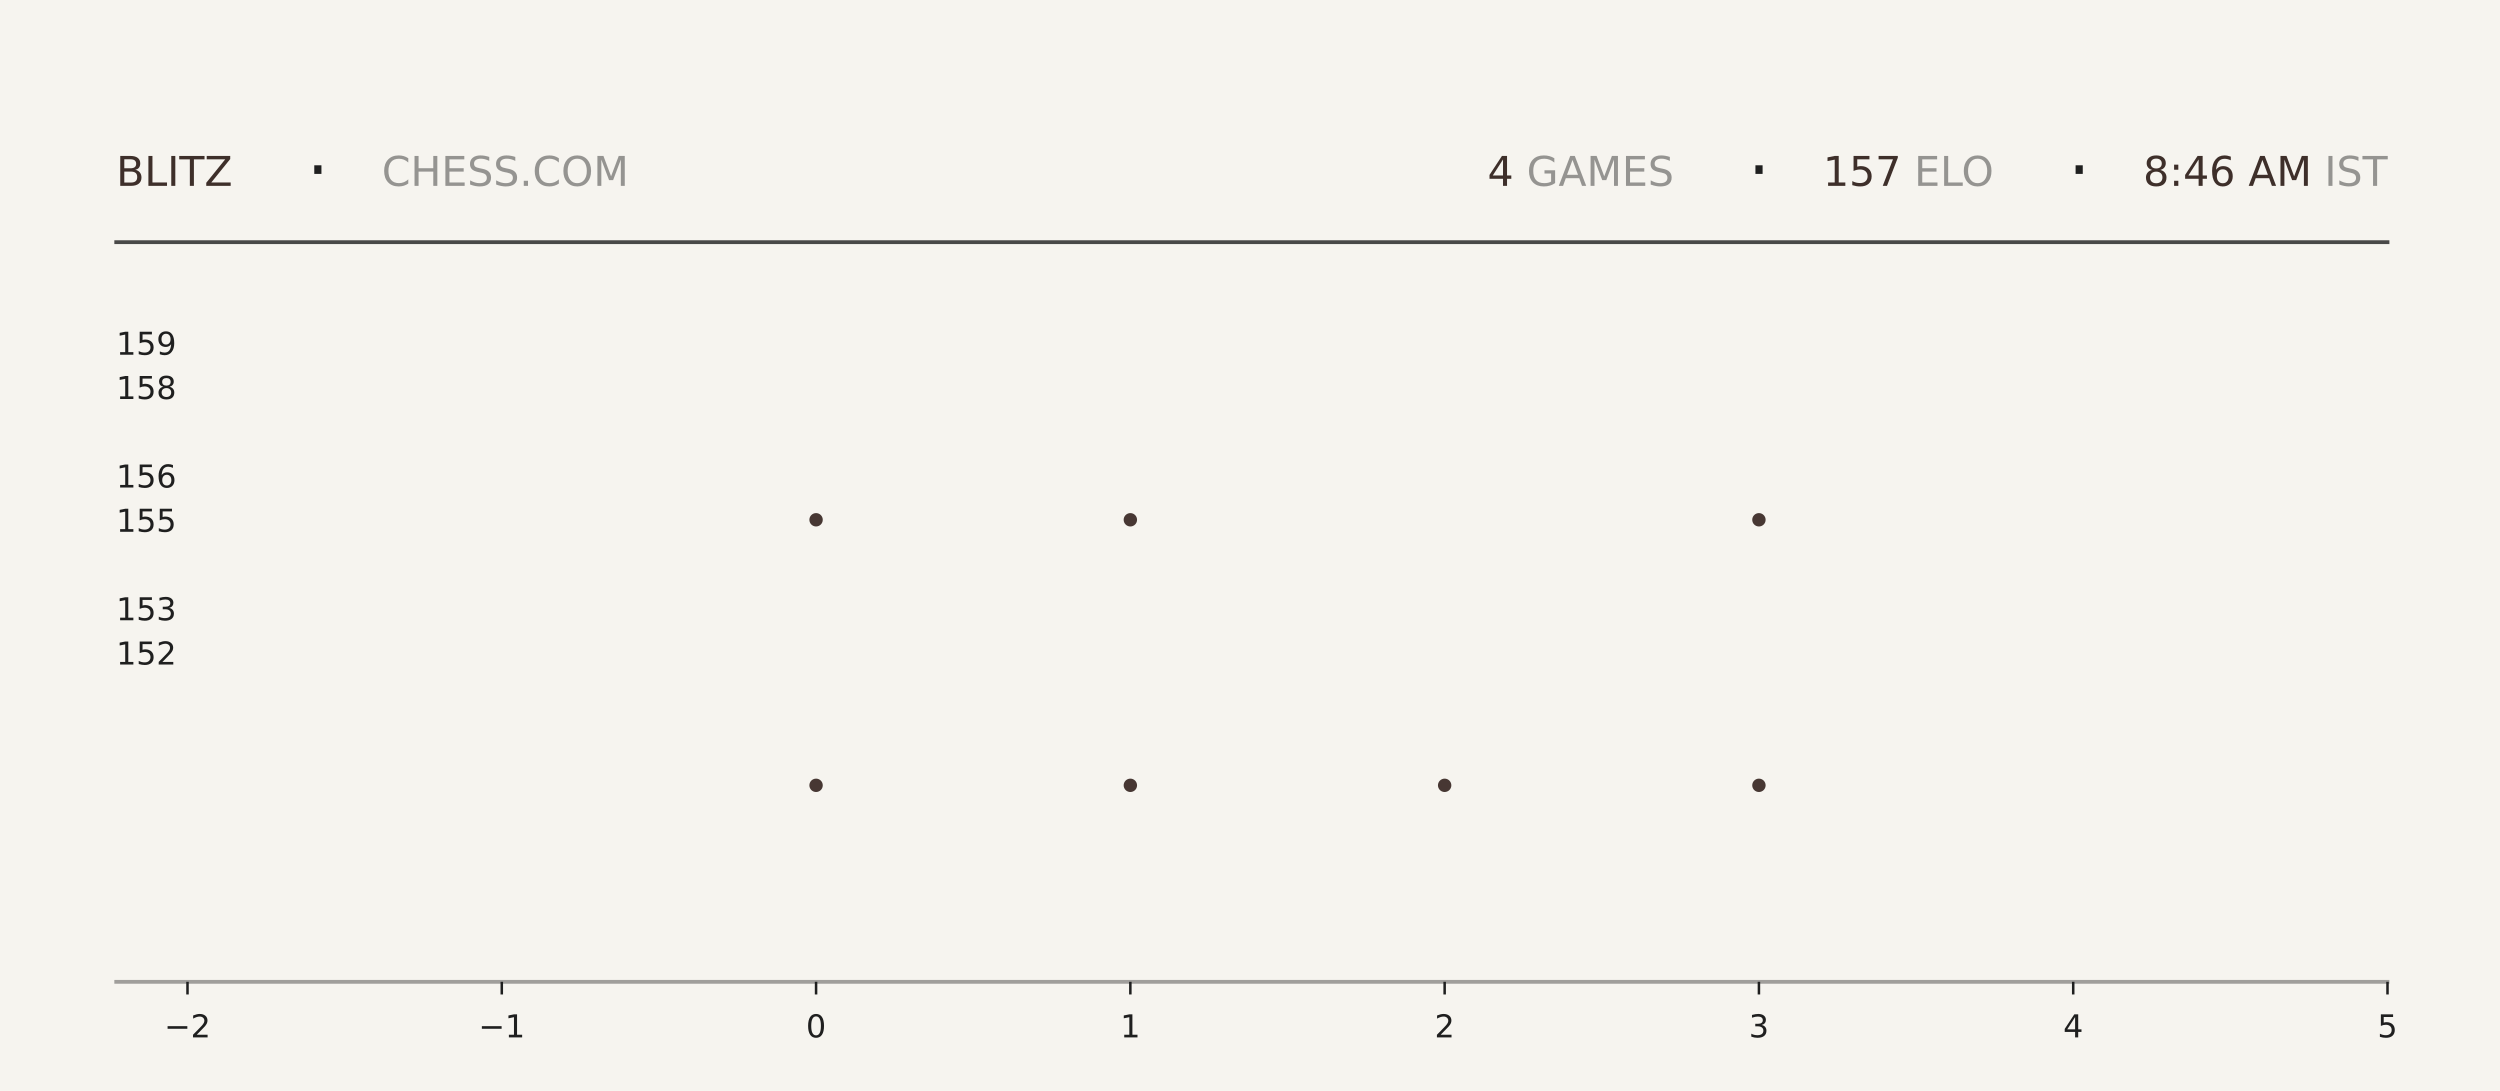
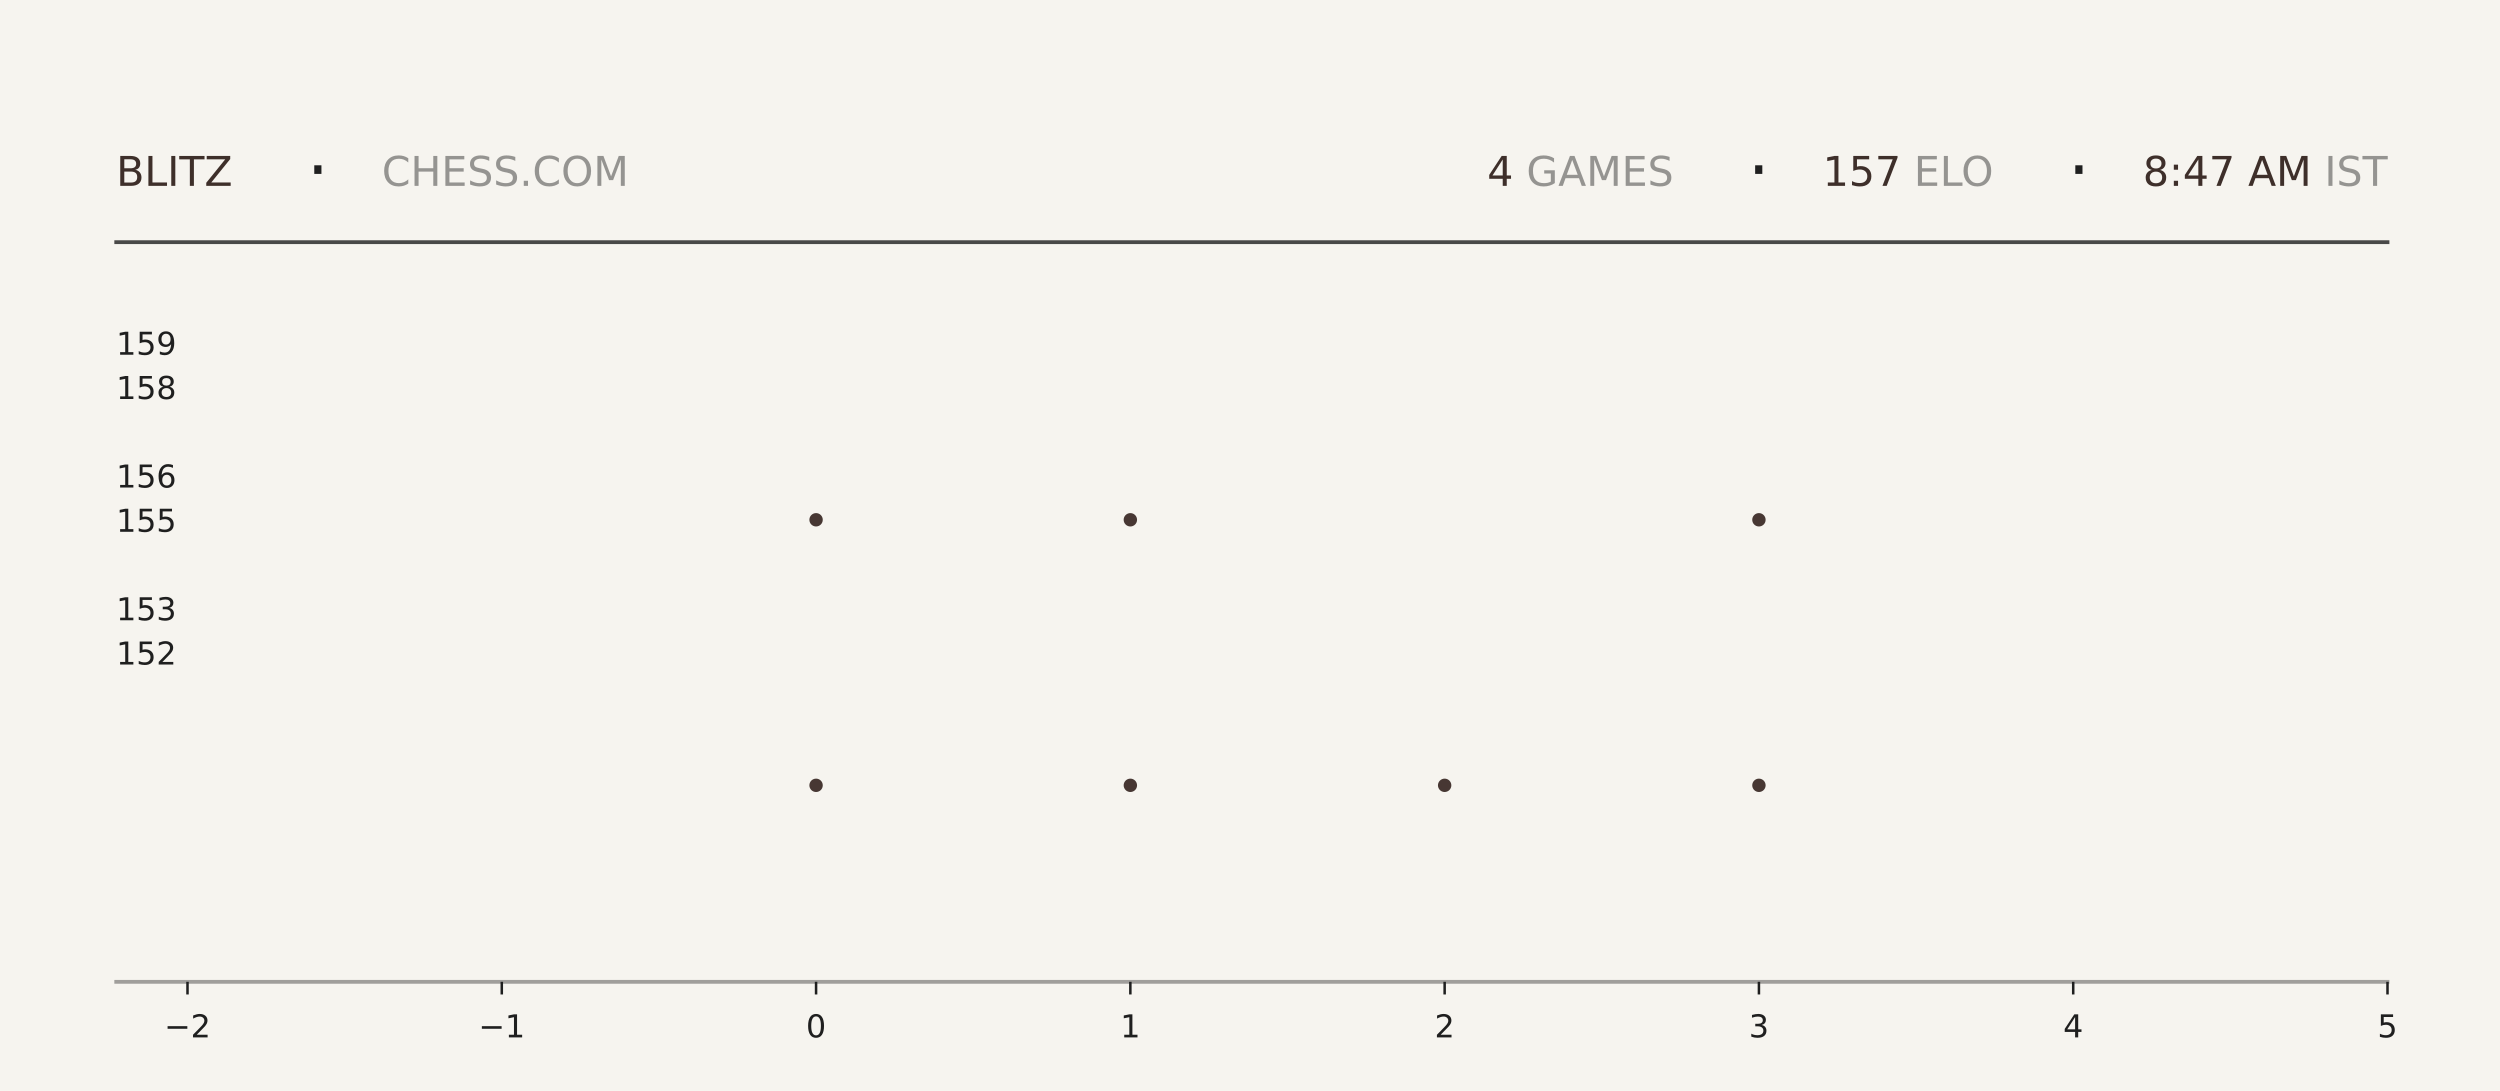
<svg xmlns="http://www.w3.org/2000/svg" xmlns:xlink="http://www.w3.org/1999/xlink" width="792pt" height="345.6pt" viewBox="0 0 792 345.6" version="1.1">
  <defs>
    <style type="text/css">*{stroke-linejoin: round; stroke-linecap: butt}</style>
  </defs>
  <g id="figure_1">
    <g id="patch_1">
      <path d="M 0 345.6  L 792 345.6  L 792 0  L 0 0  z " style="fill: #f6f4ef" />
    </g>
    <g id="axes_1">
      <g id="patch_2">
        <path d="M 59.4 311.04  L 756.36 311.04  L 756.36 103.68  L 59.4 103.68  z " style="fill: #f6f4ef" />
      </g>
      <g id="PathCollection_1">
        <defs>
-           <path id="m7064b718b6" d="M 0 2.121  C 0.563 2.121 1.102 1.898 1.5 1.5  C 1.898 1.102 2.121 0.563 2.121 0  C 2.121 -0.563 1.898 -1.102 1.5 -1.5  C 1.102 -1.898 0.563 -2.121 0 -2.121  C -0.563 -2.121 -1.102 -1.898 -1.5 -1.5  C -1.898 -1.102 -2.121 -0.563 -2.121 0  C -2.121 0.563 -1.898 1.102 -1.5 1.5  C -1.102 1.898 -0.563 2.121 0 2.121  z " />
-         </defs>
-         <g clip-path="url(#p1cbd26b33e)">
-           <use xlink:href="#m7064b718b6" x="258.531" y="248.79" style="fill: #3e2f2a; fill-opacity: 0.95" />
-           <use xlink:href="#m7064b718b6" x="258.531" y="164.668" style="fill: #3e2f2a; fill-opacity: 0.95" />
+           <path id="m3f4ae895d6" d="M 0 2.121  C 0.563 2.121 1.102 1.898 1.5 1.5  C 1.898 1.102 2.121 0.563 2.121 0  C 2.121 -0.563 1.898 -1.102 1.5 -1.5  C 1.102 -1.898 0.563 -2.121 0 -2.121  C -0.563 -2.121 -1.102 -1.898 -1.5 -1.5  C -1.898 -1.102 -2.121 -0.563 -2.121 0  C -2.121 0.563 -1.898 1.102 -1.5 1.5  C -1.102 1.898 -0.563 2.121 0 2.121  z " />
+         </defs>
+         <g clip-path="url(#p6cff419186)">
+           <use xlink:href="#m3f4ae895d6" x="258.531" y="248.79" style="fill: #3e2f2a; fill-opacity: 0.95" />
+           <use xlink:href="#m3f4ae895d6" x="258.531" y="164.668" style="fill: #3e2f2a; fill-opacity: 0.95" />
        </g>
      </g>
      <g id="PathCollection_2">
-         <g clip-path="url(#p1cbd26b33e)">
-           <use xlink:href="#m7064b718b6" x="358.097" y="248.79" style="fill: #3e2f2a; fill-opacity: 0.95" />
-           <use xlink:href="#m7064b718b6" x="358.097" y="164.668" style="fill: #3e2f2a; fill-opacity: 0.95" />
-           <use xlink:href="#m7064b718b6" x="358.097" y="80.547" style="fill: #3e2f2a; fill-opacity: 0.95" />
+         <g clip-path="url(#p6cff419186)">
+           <use xlink:href="#m3f4ae895d6" x="358.097" y="248.79" style="fill: #3e2f2a; fill-opacity: 0.95" />
+           <use xlink:href="#m3f4ae895d6" x="358.097" y="164.668" style="fill: #3e2f2a; fill-opacity: 0.95" />
+           <use xlink:href="#m3f4ae895d6" x="358.097" y="80.547" style="fill: #3e2f2a; fill-opacity: 0.95" />
        </g>
      </g>
      <g id="PathCollection_3">
-         <g clip-path="url(#p1cbd26b33e)">
-           <use xlink:href="#m7064b718b6" x="457.663" y="248.79" style="fill: #3e2f2a; fill-opacity: 0.95" />
+         <g clip-path="url(#p6cff419186)">
+           <use xlink:href="#m3f4ae895d6" x="457.663" y="248.79" style="fill: #3e2f2a; fill-opacity: 0.95" />
        </g>
      </g>
      <g id="PathCollection_4">
-         <g clip-path="url(#p1cbd26b33e)">
-           <use xlink:href="#m7064b718b6" x="557.229" y="248.79" style="fill: #3e2f2a; fill-opacity: 0.95" />
-           <use xlink:href="#m7064b718b6" x="557.229" y="164.668" style="fill: #3e2f2a; fill-opacity: 0.95" />
-           <use xlink:href="#m7064b718b6" x="557.229" y="80.547" style="fill: #3e2f2a; fill-opacity: 0.95" />
+         <g clip-path="url(#p6cff419186)">
+           <use xlink:href="#m3f4ae895d6" x="557.229" y="248.79" style="fill: #3e2f2a; fill-opacity: 0.95" />
+           <use xlink:href="#m3f4ae895d6" x="557.229" y="164.668" style="fill: #3e2f2a; fill-opacity: 0.95" />
+           <use xlink:href="#m3f4ae895d6" x="557.229" y="80.547" style="fill: #3e2f2a; fill-opacity: 0.95" />
        </g>
      </g>
      <g id="matplotlib.axis_1">
        <g id="xtick_1">
          <g id="line2d_1">
            <defs>
-               <path id="m7d6a95465d" d="M 0 0  L 0 4  " style="stroke: #1f1f1f; stroke-width: 0.8" />
+               <path id="m0d85ea72d6" d="M 0 0  L 0 4  " style="stroke: #1f1f1f; stroke-width: 0.8" />
            </defs>
            <g>
-               <use xlink:href="#m7d6a95465d" x="59.4" y="311.04" style="fill: #1f1f1f; stroke: #1f1f1f; stroke-width: 0.8" />
+               <use xlink:href="#m0d85ea72d6" x="59.4" y="311.04" style="fill: #1f1f1f; stroke: #1f1f1f; stroke-width: 0.8" />
            </g>
          </g>
          <g id="text_1">
            <g style="fill: #1f1f1f" transform="translate(52.02891 328.6384) scale(0.1 -0.1)">
              <defs>
                <path id="DejaVuSans-2212" d="M 678 2272  L 4684 2272  L 4684 1741  L 678 1741  L 678 2272  z " transform="scale(0.015625)" />
                <path id="DejaVuSans-32" d="M 1228 531  L 3431 531  L 3431 0  L 469 0  L 469 531  Q 828 903 1448 1529  Q 2069 2156 2228 2338  Q 2531 2678 2651 2914  Q 2772 3150 2772 3378  Q 2772 3750 2511 3984  Q 2250 4219 1831 4219  Q 1534 4219 1204 4116  Q 875 4013 500 3803  L 500 4441  Q 881 4594 1212 4672  Q 1544 4750 1819 4750  Q 2544 4750 2975 4387  Q 3406 4025 3406 3419  Q 3406 3131 3298 2873  Q 3191 2616 2906 2266  Q 2828 2175 2409 1742  Q 1991 1309 1228 531  z " transform="scale(0.015625)" />
              </defs>
              <use xlink:href="#DejaVuSans-2212" />
              <use xlink:href="#DejaVuSans-32" transform="translate(83.78906 0)" />
            </g>
          </g>
        </g>
        <g id="xtick_2">
          <g id="line2d_2">
            <g>
-               <use xlink:href="#m7d6a95465d" x="158.966" y="311.04" style="fill: #1f1f1f; stroke: #1f1f1f; stroke-width: 0.8" />
+               <use xlink:href="#m0d85ea72d6" x="158.966" y="311.04" style="fill: #1f1f1f; stroke: #1f1f1f; stroke-width: 0.8" />
            </g>
          </g>
          <g id="text_2">
            <g style="fill: #1f1f1f" transform="translate(151.5946 328.6384) scale(0.1 -0.1)">
              <defs>
                <path id="DejaVuSans-31" d="M 794 531  L 1825 531  L 1825 4091  L 703 3866  L 703 4441  L 1819 4666  L 2450 4666  L 2450 531  L 3481 531  L 3481 0  L 794 0  L 794 531  z " transform="scale(0.015625)" />
              </defs>
              <use xlink:href="#DejaVuSans-2212" />
              <use xlink:href="#DejaVuSans-31" transform="translate(83.78906 0)" />
            </g>
          </g>
        </g>
        <g id="xtick_3">
          <g id="line2d_3">
            <g>
-               <use xlink:href="#m7d6a95465d" x="258.531" y="311.04" style="fill: #1f1f1f; stroke: #1f1f1f; stroke-width: 0.8" />
+               <use xlink:href="#m0d85ea72d6" x="258.531" y="311.04" style="fill: #1f1f1f; stroke: #1f1f1f; stroke-width: 0.8" />
            </g>
          </g>
          <g id="text_3">
            <g style="fill: #1f1f1f" transform="translate(255.3502 328.6384) scale(0.1 -0.1)">
              <defs>
                <path id="DejaVuSans-30" d="M 2034 4250  Q 1547 4250 1301 3770  Q 1056 3291 1056 2328  Q 1056 1369 1301 889  Q 1547 409 2034 409  Q 2525 409 2770 889  Q 3016 1369 3016 2328  Q 3016 3291 2770 3770  Q 2525 4250 2034 4250  z M 2034 4750  Q 2819 4750 3233 4129  Q 3647 3509 3647 2328  Q 3647 1150 3233 529  Q 2819 -91 2034 -91  Q 1250 -91 836 529  Q 422 1150 422 2328  Q 422 3509 836 4129  Q 1250 4750 2034 4750  z " transform="scale(0.015625)" />
              </defs>
              <use xlink:href="#DejaVuSans-30" />
            </g>
          </g>
        </g>
        <g id="xtick_4">
          <g id="line2d_4">
            <g>
-               <use xlink:href="#m7d6a95465d" x="358.097" y="311.04" style="fill: #1f1f1f; stroke: #1f1f1f; stroke-width: 0.8" />
+               <use xlink:href="#m0d85ea72d6" x="358.097" y="311.04" style="fill: #1f1f1f; stroke: #1f1f1f; stroke-width: 0.8" />
            </g>
          </g>
          <g id="text_4">
            <g style="fill: #1f1f1f" transform="translate(354.9159 328.6384) scale(0.1 -0.1)">
              <use xlink:href="#DejaVuSans-31" />
            </g>
          </g>
        </g>
        <g id="xtick_5">
          <g id="line2d_5">
            <g>
-               <use xlink:href="#m7d6a95465d" x="457.663" y="311.04" style="fill: #1f1f1f; stroke: #1f1f1f; stroke-width: 0.8" />
+               <use xlink:href="#m0d85ea72d6" x="457.663" y="311.04" style="fill: #1f1f1f; stroke: #1f1f1f; stroke-width: 0.8" />
            </g>
          </g>
          <g id="text_5">
            <g style="fill: #1f1f1f" transform="translate(454.4816 328.6384) scale(0.1 -0.1)">
              <use xlink:href="#DejaVuSans-32" />
            </g>
          </g>
        </g>
        <g id="xtick_6">
          <g id="line2d_6">
            <g>
-               <use xlink:href="#m7d6a95465d" x="557.229" y="311.04" style="fill: #1f1f1f; stroke: #1f1f1f; stroke-width: 0.8" />
+               <use xlink:href="#m0d85ea72d6" x="557.229" y="311.04" style="fill: #1f1f1f; stroke: #1f1f1f; stroke-width: 0.8" />
            </g>
          </g>
          <g id="text_6">
            <g style="fill: #1f1f1f" transform="translate(554.0473 328.6384) scale(0.1 -0.1)">
              <defs>
                <path id="DejaVuSans-33" d="M 2597 2516  Q 3050 2419 3304 2112  Q 3559 1806 3559 1356  Q 3559 666 3084 287  Q 2609 -91 1734 -91  Q 1441 -91 1130 -33  Q 819 25 488 141  L 488 750  Q 750 597 1062 519  Q 1375 441 1716 441  Q 2309 441 2620 675  Q 2931 909 2931 1356  Q 2931 1769 2642 2001  Q 2353 2234 1838 2234  L 1294 2234  L 1294 2753  L 1863 2753  Q 2328 2753 2575 2939  Q 2822 3125 2822 3475  Q 2822 3834 2567 4026  Q 2313 4219 1838 4219  Q 1578 4219 1281 4162  Q 984 4106 628 3988  L 628 4550  Q 988 4650 1302 4700  Q 1616 4750 1894 4750  Q 2613 4750 3031 4423  Q 3450 4097 3450 3541  Q 3450 3153 3228 2886  Q 3006 2619 2597 2516  z " transform="scale(0.015625)" />
              </defs>
              <use xlink:href="#DejaVuSans-33" />
            </g>
          </g>
        </g>
        <g id="xtick_7">
          <g id="line2d_7">
            <g>
-               <use xlink:href="#m7d6a95465d" x="656.794" y="311.04" style="fill: #1f1f1f; stroke: #1f1f1f; stroke-width: 0.8" />
+               <use xlink:href="#m0d85ea72d6" x="656.794" y="311.04" style="fill: #1f1f1f; stroke: #1f1f1f; stroke-width: 0.8" />
            </g>
          </g>
          <g id="text_7">
            <g style="fill: #1f1f1f" transform="translate(653.613 328.6384) scale(0.1 -0.1)">
              <defs>
                <path id="DejaVuSans-34" d="M 2419 4116  L 825 1625  L 2419 1625  L 2419 4116  z M 2253 4666  L 3047 4666  L 3047 1625  L 3713 1625  L 3713 1100  L 3047 1100  L 3047 0  L 2419 0  L 2419 1100  L 313 1100  L 313 1709  L 2253 4666  z " transform="scale(0.015625)" />
              </defs>
              <use xlink:href="#DejaVuSans-34" />
            </g>
          </g>
        </g>
        <g id="xtick_8">
          <g id="line2d_8">
            <g>
-               <use xlink:href="#m7d6a95465d" x="756.36" y="311.04" style="fill: #1f1f1f; stroke: #1f1f1f; stroke-width: 0.8" />
+               <use xlink:href="#m0d85ea72d6" x="756.36" y="311.04" style="fill: #1f1f1f; stroke: #1f1f1f; stroke-width: 0.8" />
            </g>
          </g>
          <g id="text_8">
            <g style="fill: #1f1f1f" transform="translate(753.1788 328.6384) scale(0.1 -0.1)">
              <defs>
                <path id="DejaVuSans-35" d="M 691 4666  L 3169 4666  L 3169 4134  L 1269 4134  L 1269 2991  Q 1406 3038 1543 3061  Q 1681 3084 1819 3084  Q 2600 3084 3056 2656  Q 3513 2228 3513 1497  Q 3513 744 3044 326  Q 2575 -91 1722 -91  Q 1428 -91 1123 -41  Q 819 9 494 109  L 494 744  Q 775 591 1075 516  Q 1375 441 1709 441  Q 2250 441 2565 725  Q 2881 1009 2881 1497  Q 2881 1984 2565 2268  Q 2250 2553 1709 2553  Q 1456 2553 1204 2497  Q 953 2441 691 2322  L 691 4666  z " transform="scale(0.015625)" />
              </defs>
              <use xlink:href="#DejaVuSans-35" />
            </g>
          </g>
        </g>
      </g>
      <g id="matplotlib.axis_2">
        <g id="ytick_1">
          <g id="line2d_9" />
          <g id="text_9">
            <g style="fill: #1f1f1f" transform="translate(36.8125 210.5283) scale(0.1 -0.1)">
              <use xlink:href="#DejaVuSans-31" />
              <use xlink:href="#DejaVuSans-35" transform="translate(63.62305 0)" />
              <use xlink:href="#DejaVuSans-32" transform="translate(127.2461 0)" />
            </g>
          </g>
        </g>
        <g id="ytick_2">
          <g id="line2d_10" />
          <g id="text_10">
            <g style="fill: #1f1f1f" transform="translate(36.8125 196.508) scale(0.1 -0.1)">
              <use xlink:href="#DejaVuSans-31" />
              <use xlink:href="#DejaVuSans-35" transform="translate(63.62305 0)" />
              <use xlink:href="#DejaVuSans-33" transform="translate(127.2461 0)" />
            </g>
          </g>
        </g>
        <g id="ytick_3">
          <g id="line2d_11" />
          <g id="text_11">
            <g style="fill: #1f1f1f" transform="translate(36.8125 168.4675) scale(0.1 -0.1)">
              <use xlink:href="#DejaVuSans-31" />
              <use xlink:href="#DejaVuSans-35" transform="translate(63.62305 0)" />
              <use xlink:href="#DejaVuSans-35" transform="translate(127.2461 0)" />
            </g>
          </g>
        </g>
        <g id="ytick_4">
          <g id="line2d_12" />
          <g id="text_12">
            <g style="fill: #1f1f1f" transform="translate(36.8125 154.4472) scale(0.1 -0.1)">
              <defs>
                <path id="DejaVuSans-36" d="M 2113 2584  Q 1688 2584 1439 2293  Q 1191 2003 1191 1497  Q 1191 994 1439 701  Q 1688 409 2113 409  Q 2538 409 2786 701  Q 3034 994 3034 1497  Q 3034 2003 2786 2293  Q 2538 2584 2113 2584  z M 3366 4563  L 3366 3988  Q 3128 4100 2886 4159  Q 2644 4219 2406 4219  Q 1781 4219 1451 3797  Q 1122 3375 1075 2522  Q 1259 2794 1537 2939  Q 1816 3084 2150 3084  Q 2853 3084 3261 2657  Q 3669 2231 3669 1497  Q 3669 778 3244 343  Q 2819 -91 2113 -91  Q 1303 -91 875 529  Q 447 1150 447 2328  Q 447 3434 972 4092  Q 1497 4750 2381 4750  Q 2619 4750 2861 4703  Q 3103 4656 3366 4563  z " transform="scale(0.015625)" />
              </defs>
              <use xlink:href="#DejaVuSans-31" />
              <use xlink:href="#DejaVuSans-35" transform="translate(63.62305 0)" />
              <use xlink:href="#DejaVuSans-36" transform="translate(127.2461 0)" />
            </g>
          </g>
        </g>
        <g id="ytick_5">
          <g id="line2d_13" />
          <g id="text_13">
            <g style="fill: #1f1f1f" transform="translate(36.8125 126.4066) scale(0.1 -0.1)">
              <defs>
                <path id="DejaVuSans-38" d="M 2034 2216  Q 1584 2216 1326 1975  Q 1069 1734 1069 1313  Q 1069 891 1326 650  Q 1584 409 2034 409  Q 2484 409 2743 651  Q 3003 894 3003 1313  Q 3003 1734 2745 1975  Q 2488 2216 2034 2216  z M 1403 2484  Q 997 2584 770 2862  Q 544 3141 544 3541  Q 544 4100 942 4425  Q 1341 4750 2034 4750  Q 2731 4750 3128 4425  Q 3525 4100 3525 3541  Q 3525 3141 3298 2862  Q 3072 2584 2669 2484  Q 3125 2378 3379 2068  Q 3634 1759 3634 1313  Q 3634 634 3220 271  Q 2806 -91 2034 -91  Q 1263 -91 848 271  Q 434 634 434 1313  Q 434 1759 690 2068  Q 947 2378 1403 2484  z M 1172 3481  Q 1172 3119 1398 2916  Q 1625 2713 2034 2713  Q 2441 2713 2670 2916  Q 2900 3119 2900 3481  Q 2900 3844 2670 4047  Q 2441 4250 2034 4250  Q 1625 4250 1398 4047  Q 1172 3844 1172 3481  z " transform="scale(0.015625)" />
              </defs>
              <use xlink:href="#DejaVuSans-31" />
              <use xlink:href="#DejaVuSans-35" transform="translate(63.62305 0)" />
              <use xlink:href="#DejaVuSans-38" transform="translate(127.2461 0)" />
            </g>
          </g>
        </g>
        <g id="ytick_6">
          <g id="line2d_14" />
          <g id="text_14">
            <g style="fill: #1f1f1f" transform="translate(36.8125 112.3863) scale(0.1 -0.1)">
              <defs>
                <path id="DejaVuSans-39" d="M 703 97  L 703 672  Q 941 559 1184 500  Q 1428 441 1663 441  Q 2288 441 2617 861  Q 2947 1281 2994 2138  Q 2813 1869 2534 1725  Q 2256 1581 1919 1581  Q 1219 1581 811 2004  Q 403 2428 403 3163  Q 403 3881 828 4315  Q 1253 4750 1959 4750  Q 2769 4750 3195 4129  Q 3622 3509 3622 2328  Q 3622 1225 3098 567  Q 2575 -91 1691 -91  Q 1453 -91 1209 -44  Q 966 3 703 97  z M 1959 2075  Q 2384 2075 2632 2365  Q 2881 2656 2881 3163  Q 2881 3666 2632 3958  Q 2384 4250 1959 4250  Q 1534 4250 1286 3958  Q 1038 3666 1038 3163  Q 1038 2656 1286 2365  Q 1534 2075 1959 2075  z " transform="scale(0.015625)" />
              </defs>
              <use xlink:href="#DejaVuSans-31" />
              <use xlink:href="#DejaVuSans-35" transform="translate(63.62305 0)" />
              <use xlink:href="#DejaVuSans-39" transform="translate(127.2461 0)" />
            </g>
          </g>
        </g>
      </g>
    </g>
    <g id="line2d_15">
      <path d="M 36.82 76.723  L 756.36 76.723  " style="fill: none; stroke: #1f1f1f; stroke-opacity: 0.8; stroke-width: 1.2; stroke-linecap: square" />
    </g>
    <g id="line2d_16">
      <path d="M 36.82 311.04  L 756.36 311.04  " style="fill: none; stroke: #1f1f1f; stroke-opacity: 0.4; stroke-width: 1.2; stroke-linecap: square" />
    </g>
    <g id="text_15">
      <g style="fill: #3e2f2a" transform="translate(36.82 58.88319) scale(0.13 -0.13)">
        <defs>
          <path id="DejaVuSans-42" d="M 1259 2228  L 1259 519  L 2272 519  Q 2781 519 3026 730  Q 3272 941 3272 1375  Q 3272 1813 3026 2020  Q 2781 2228 2272 2228  L 1259 2228  z M 1259 4147  L 1259 2741  L 2194 2741  Q 2656 2741 2882 2914  Q 3109 3088 3109 3444  Q 3109 3797 2882 3972  Q 2656 4147 2194 4147  L 1259 4147  z M 628 4666  L 2241 4666  Q 2963 4666 3353 4366  Q 3744 4066 3744 3513  Q 3744 3084 3544 2831  Q 3344 2578 2956 2516  Q 3422 2416 3680 2098  Q 3938 1781 3938 1306  Q 3938 681 3513 340  Q 3088 0 2303 0  L 628 0  L 628 4666  z " transform="scale(0.015625)" />
          <path id="DejaVuSans-4c" d="M 628 4666  L 1259 4666  L 1259 531  L 3531 531  L 3531 0  L 628 0  L 628 4666  z " transform="scale(0.015625)" />
          <path id="DejaVuSans-49" d="M 628 4666  L 1259 4666  L 1259 0  L 628 0  L 628 4666  z " transform="scale(0.015625)" />
          <path id="DejaVuSans-54" d="M -19 4666  L 3928 4666  L 3928 4134  L 2272 4134  L 2272 0  L 1638 0  L 1638 4134  L -19 4134  L -19 4666  z " transform="scale(0.015625)" />
          <path id="DejaVuSans-5a" d="M 359 4666  L 4025 4666  L 4025 4184  L 1075 531  L 4097 531  L 4097 0  L 288 0  L 288 481  L 3238 4134  L 359 4134  L 359 4666  z " transform="scale(0.015625)" />
        </defs>
        <use xlink:href="#DejaVuSans-42" />
        <use xlink:href="#DejaVuSans-4c" transform="translate(68.60352 0)" />
        <use xlink:href="#DejaVuSans-49" transform="translate(124.3164 0)" />
        <use xlink:href="#DejaVuSans-54" transform="translate(153.8086 0)" />
        <use xlink:href="#DejaVuSans-5a" transform="translate(214.8926 0)" />
      </g>
    </g>
    <g id="text_16">
      <g style="fill: #1f1f1f" transform="translate(97.21 61.36662) scale(0.22 -0.22)">
        <defs>
          <path id="DejaVuSans-b7" d="M 684 2619  L 1344 2619  L 1344 1825  L 684 1825  L 684 2619  z " transform="scale(0.015625)" />
        </defs>
        <use xlink:href="#DejaVuSans-b7" />
      </g>
    </g>
    <g id="text_17">
      <g style="fill: #1f1f1f; opacity: 0.45" transform="translate(120.97 58.88319) scale(0.13 -0.13)">
        <defs>
          <path id="DejaVuSans-43" d="M 4122 4306  L 4122 3641  Q 3803 3938 3442 4084  Q 3081 4231 2675 4231  Q 1875 4231 1450 3742  Q 1025 3253 1025 2328  Q 1025 1406 1450 917  Q 1875 428 2675 428  Q 3081 428 3442 575  Q 3803 722 4122 1019  L 4122 359  Q 3791 134 3420 21  Q 3050 -91 2638 -91  Q 1578 -91 968 557  Q 359 1206 359 2328  Q 359 3453 968 4101  Q 1578 4750 2638 4750  Q 3056 4750 3426 4639  Q 3797 4528 4122 4306  z " transform="scale(0.015625)" />
          <path id="DejaVuSans-48" d="M 628 4666  L 1259 4666  L 1259 2753  L 3553 2753  L 3553 4666  L 4184 4666  L 4184 0  L 3553 0  L 3553 2222  L 1259 2222  L 1259 0  L 628 0  L 628 4666  z " transform="scale(0.015625)" />
          <path id="DejaVuSans-45" d="M 628 4666  L 3578 4666  L 3578 4134  L 1259 4134  L 1259 2753  L 3481 2753  L 3481 2222  L 1259 2222  L 1259 531  L 3634 531  L 3634 0  L 628 0  L 628 4666  z " transform="scale(0.015625)" />
          <path id="DejaVuSans-53" d="M 3425 4513  L 3425 3897  Q 3066 4069 2747 4153  Q 2428 4238 2131 4238  Q 1616 4238 1336 4038  Q 1056 3838 1056 3469  Q 1056 3159 1242 3001  Q 1428 2844 1947 2747  L 2328 2669  Q 3034 2534 3370 2195  Q 3706 1856 3706 1288  Q 3706 609 3251 259  Q 2797 -91 1919 -91  Q 1588 -91 1214 -16  Q 841 59 441 206  L 441 856  Q 825 641 1194 531  Q 1563 422 1919 422  Q 2459 422 2753 634  Q 3047 847 3047 1241  Q 3047 1584 2836 1778  Q 2625 1972 2144 2069  L 1759 2144  Q 1053 2284 737 2584  Q 422 2884 422 3419  Q 422 4038 858 4394  Q 1294 4750 2059 4750  Q 2388 4750 2728 4690  Q 3069 4631 3425 4513  z " transform="scale(0.015625)" />
          <path id="DejaVuSans-2e" d="M 684 794  L 1344 794  L 1344 0  L 684 0  L 684 794  z " transform="scale(0.015625)" />
          <path id="DejaVuSans-4f" d="M 2522 4238  Q 1834 4238 1429 3725  Q 1025 3213 1025 2328  Q 1025 1447 1429 934  Q 1834 422 2522 422  Q 3209 422 3611 934  Q 4013 1447 4013 2328  Q 4013 3213 3611 3725  Q 3209 4238 2522 4238  z M 2522 4750  Q 3503 4750 4090 4092  Q 4678 3434 4678 2328  Q 4678 1225 4090 567  Q 3503 -91 2522 -91  Q 1538 -91 948 565  Q 359 1222 359 2328  Q 359 3434 948 4092  Q 1538 4750 2522 4750  z " transform="scale(0.015625)" />
          <path id="DejaVuSans-4d" d="M 628 4666  L 1569 4666  L 2759 1491  L 3956 4666  L 4897 4666  L 4897 0  L 4281 0  L 4281 4097  L 3078 897  L 2444 897  L 1241 4097  L 1241 0  L 628 0  L 628 4666  z " transform="scale(0.015625)" />
        </defs>
        <use xlink:href="#DejaVuSans-43" />
        <use xlink:href="#DejaVuSans-48" transform="translate(69.82422 0)" />
        <use xlink:href="#DejaVuSans-45" transform="translate(145.0195 0)" />
        <use xlink:href="#DejaVuSans-53" transform="translate(208.2031 0)" />
        <use xlink:href="#DejaVuSans-53" transform="translate(271.6797 0)" />
        <use xlink:href="#DejaVuSans-2e" transform="translate(335.1562 0)" />
        <use xlink:href="#DejaVuSans-43" transform="translate(366.9434 0)" />
        <use xlink:href="#DejaVuSans-4f" transform="translate(436.7676 0)" />
        <use xlink:href="#DejaVuSans-4d" transform="translate(515.4785 0)" />
      </g>
    </g>
    <g id="text_18">
-       <g style="fill: #3e2f2a" transform="translate(471.24 58.88319) scale(0.13 -0.13)">
+       <g style="fill: #3e2f2a" transform="translate(471.15 58.88319) scale(0.13 -0.13)">
        <use xlink:href="#DejaVuSans-34" />
      </g>
    </g>
    <g id="text_19">
-       <g style="fill: #1f1f1f; opacity: 0.45" transform="translate(479.52 58.88319) scale(0.13 -0.13)">
+       <g style="fill: #1f1f1f; opacity: 0.45" transform="translate(479.43 58.88319) scale(0.13 -0.13)">
        <defs>
          <path id="DejaVuSans-20" transform="scale(0.015625)" />
          <path id="DejaVuSans-47" d="M 3809 666  L 3809 1919  L 2778 1919  L 2778 2438  L 4434 2438  L 4434 434  Q 4069 175 3628 42  Q 3188 -91 2688 -91  Q 1594 -91 976 548  Q 359 1188 359 2328  Q 359 3472 976 4111  Q 1594 4750 2688 4750  Q 3144 4750 3555 4637  Q 3966 4525 4313 4306  L 4313 3634  Q 3963 3931 3569 4081  Q 3175 4231 2741 4231  Q 1884 4231 1454 3753  Q 1025 3275 1025 2328  Q 1025 1384 1454 906  Q 1884 428 2741 428  Q 3075 428 3337 486  Q 3600 544 3809 666  z " transform="scale(0.015625)" />
          <path id="DejaVuSans-41" d="M 2188 4044  L 1331 1722  L 3047 1722  L 2188 4044  z M 1831 4666  L 2547 4666  L 4325 0  L 3669 0  L 3244 1197  L 1141 1197  L 716 0  L 50 0  L 1831 4666  z " transform="scale(0.015625)" />
        </defs>
        <use xlink:href="#DejaVuSans-20" />
        <use xlink:href="#DejaVuSans-47" transform="translate(31.78711 0)" />
        <use xlink:href="#DejaVuSans-41" transform="translate(109.2773 0)" />
        <use xlink:href="#DejaVuSans-4d" transform="translate(177.6855 0)" />
        <use xlink:href="#DejaVuSans-45" transform="translate(263.9648 0)" />
        <use xlink:href="#DejaVuSans-53" transform="translate(327.1484 0)" />
      </g>
    </g>
    <g id="text_20">
-       <g style="fill: #1f1f1f" transform="translate(553.77 61.36662) scale(0.22 -0.22)">
+       <g style="fill: #1f1f1f" transform="translate(553.68 61.36662) scale(0.22 -0.22)">
        <use xlink:href="#DejaVuSans-b7" />
      </g>
    </g>
    <g id="text_21">
-       <g style="fill: #3e2f2a" transform="translate(577.53 58.88319) scale(0.13 -0.13)">
+       <g style="fill: #3e2f2a" transform="translate(577.44 58.88319) scale(0.13 -0.13)">
        <defs>
          <path id="DejaVuSans-37" d="M 525 4666  L 3525 4666  L 3525 4397  L 1831 0  L 1172 0  L 2766 4134  L 525 4134  L 525 4666  z " transform="scale(0.015625)" />
        </defs>
        <use xlink:href="#DejaVuSans-31" />
        <use xlink:href="#DejaVuSans-35" transform="translate(63.62305 0)" />
        <use xlink:href="#DejaVuSans-37" transform="translate(127.2461 0)" />
      </g>
    </g>
    <g id="text_22">
-       <g style="fill: #1f1f1f; opacity: 0.45" transform="translate(602.28 58.88319) scale(0.13 -0.13)">
+       <g style="fill: #1f1f1f; opacity: 0.45" transform="translate(602.19 58.88319) scale(0.13 -0.13)">
        <use xlink:href="#DejaVuSans-20" />
        <use xlink:href="#DejaVuSans-45" transform="translate(31.78711 0)" />
        <use xlink:href="#DejaVuSans-4c" transform="translate(94.9707 0)" />
        <use xlink:href="#DejaVuSans-4f" transform="translate(147.0586 0)" />
      </g>
    </g>
    <g id="text_23">
-       <g style="fill: #1f1f1f" transform="translate(655.2 61.36662) scale(0.22 -0.22)">
+       <g style="fill: #1f1f1f" transform="translate(655.11 61.36662) scale(0.22 -0.22)">
        <use xlink:href="#DejaVuSans-b7" />
      </g>
    </g>
    <g id="text_24">
-       <g style="fill: #3e2f2a" transform="translate(678.96 58.88319) scale(0.13 -0.13)">
+       <g style="fill: #3e2f2a" transform="translate(678.87 58.88319) scale(0.13 -0.13)">
        <defs>
          <path id="DejaVuSans-3a" d="M 750 794  L 1409 794  L 1409 0  L 750 0  L 750 794  z M 750 3309  L 1409 3309  L 1409 2516  L 750 2516  L 750 3309  z " transform="scale(0.015625)" />
        </defs>
        <use xlink:href="#DejaVuSans-38" />
        <use xlink:href="#DejaVuSans-3a" transform="translate(63.62305 0)" />
        <use xlink:href="#DejaVuSans-34" transform="translate(97.31445 0)" />
-         <use xlink:href="#DejaVuSans-36" transform="translate(160.9375 0)" />
+         <use xlink:href="#DejaVuSans-37" transform="translate(160.9375 0)" />
        <use xlink:href="#DejaVuSans-20" transform="translate(224.5605 0)" />
        <use xlink:href="#DejaVuSans-41" transform="translate(256.3477 0)" />
        <use xlink:href="#DejaVuSans-4d" transform="translate(324.7559 0)" />
      </g>
    </g>
    <g id="text_25">
      <g style="fill: #1f1f1f; opacity: 0.45" transform="translate(732.24 58.88319) scale(0.13 -0.13)">
        <use xlink:href="#DejaVuSans-20" />
        <use xlink:href="#DejaVuSans-49" transform="translate(31.78711 0)" />
        <use xlink:href="#DejaVuSans-53" transform="translate(61.2793 0)" />
        <use xlink:href="#DejaVuSans-54" transform="translate(124.7559 0)" />
      </g>
    </g>
  </g>
  <defs>
-     <clipPath id="p1cbd26b33e">
+     <clipPath id="p6cff419186">
      <rect x="59.4" y="103.68" width="696.96" height="207.36" />
    </clipPath>
  </defs>
</svg>
